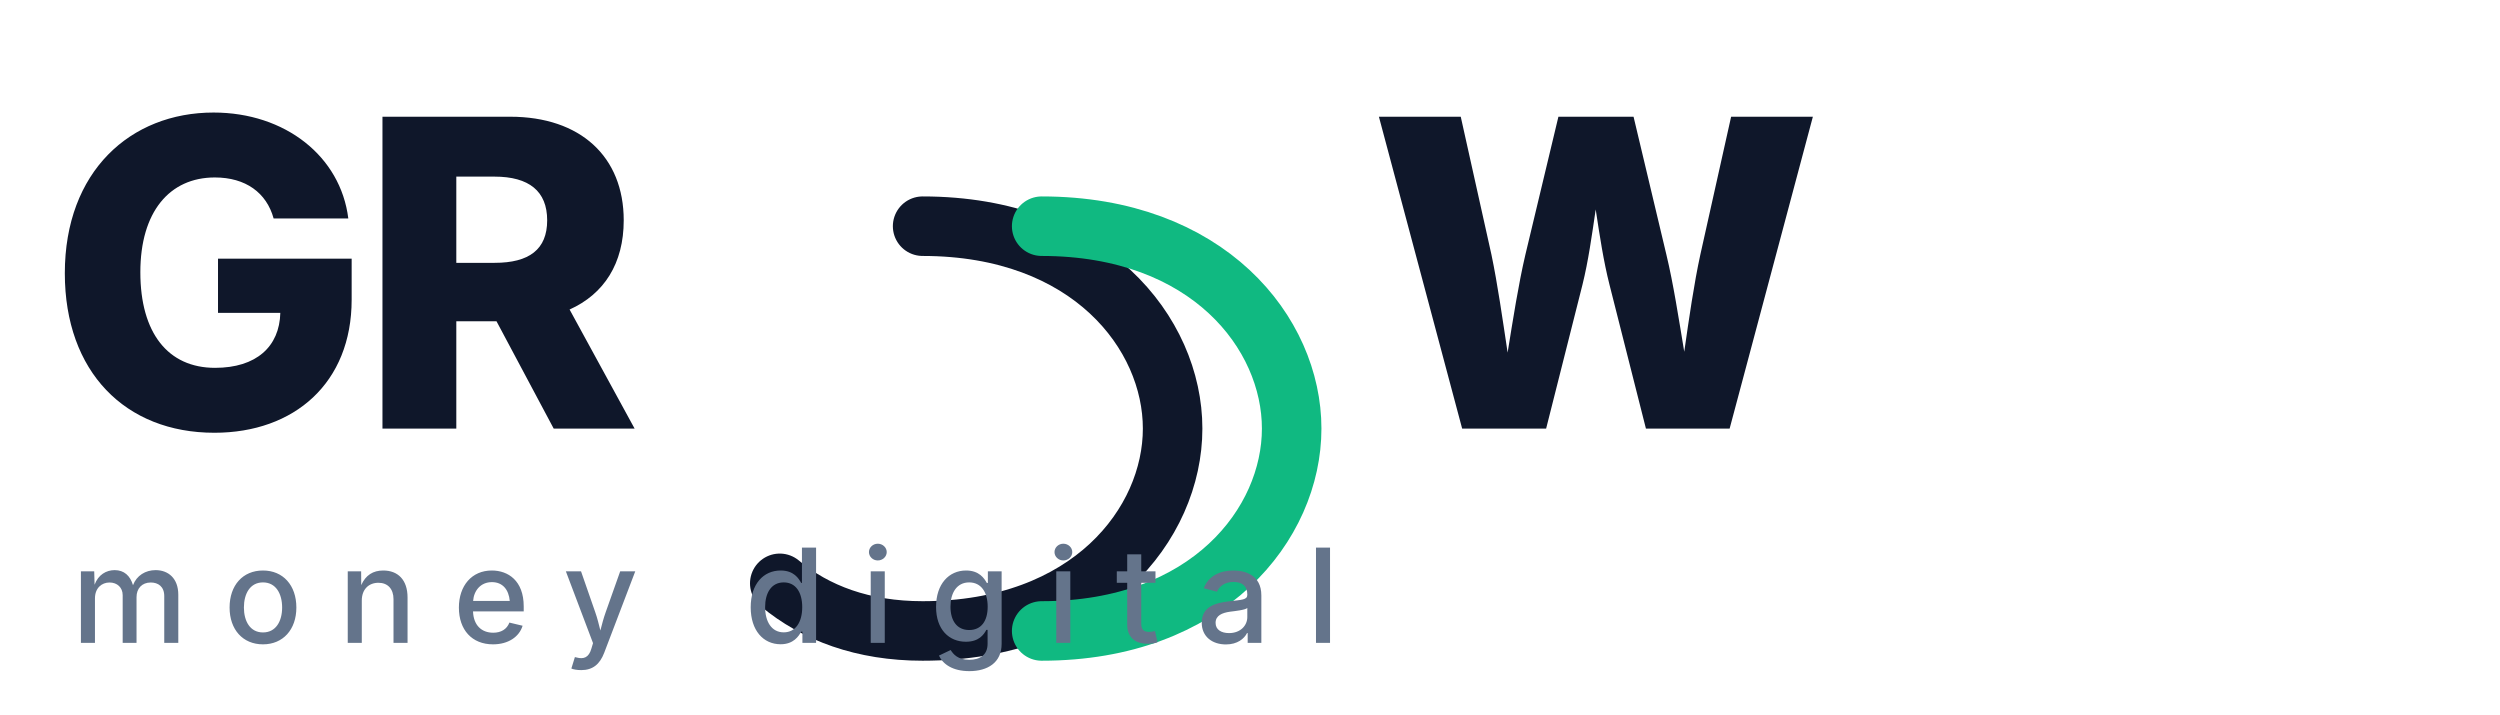
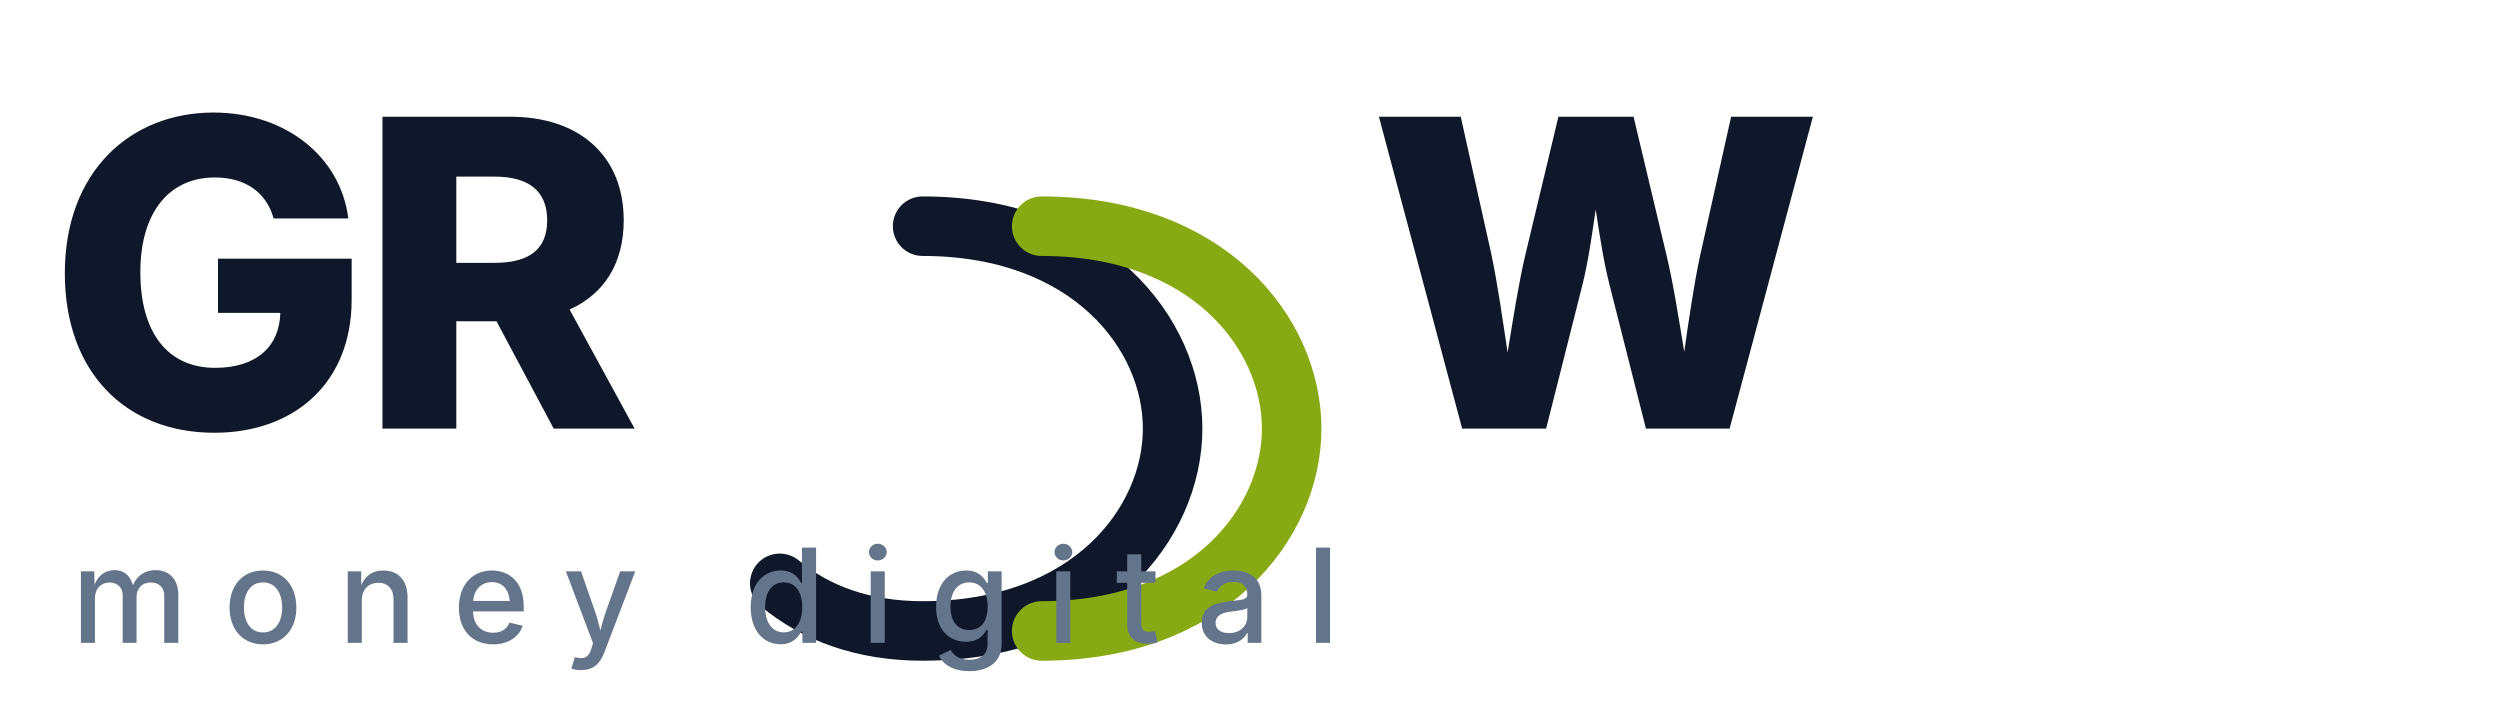
<svg xmlns="http://www.w3.org/2000/svg" viewBox="0 0 420 120" fill="none">
  <text x="8" y="72" font-family="Inter,Arial,sans-serif" font-weight="800" font-size="72" fill="#0f172a" letter-spacing="-2">GR</text>
  <path d="M155 38c28 0 42 18 42 34s-14 34-42 34c-10 0-18-3-24-8" stroke="#0f172a" stroke-width="10" stroke-linecap="round" fill="none" />
-   <path d="M175 38c28 0 42 18 42 34s-14 34-42 34" stroke="#10b981" stroke-width="10" stroke-linecap="round" fill="none" />
+   <path d="M175 38c28 0 42 18 42 34s-14 34-42 34" stroke="#87a913" stroke-width="10" stroke-linecap="round" fill="none" />
  <text x="230" y="72" font-family="Inter,Arial,sans-serif" font-weight="800" font-size="72" fill="#0f172a" letter-spacing="-2">W</text>
  <text x="12" y="108" font-family="Inter,Arial,sans-serif" font-weight="500" font-size="22" fill="#64748b" letter-spacing="6">money digital</text>
</svg>
